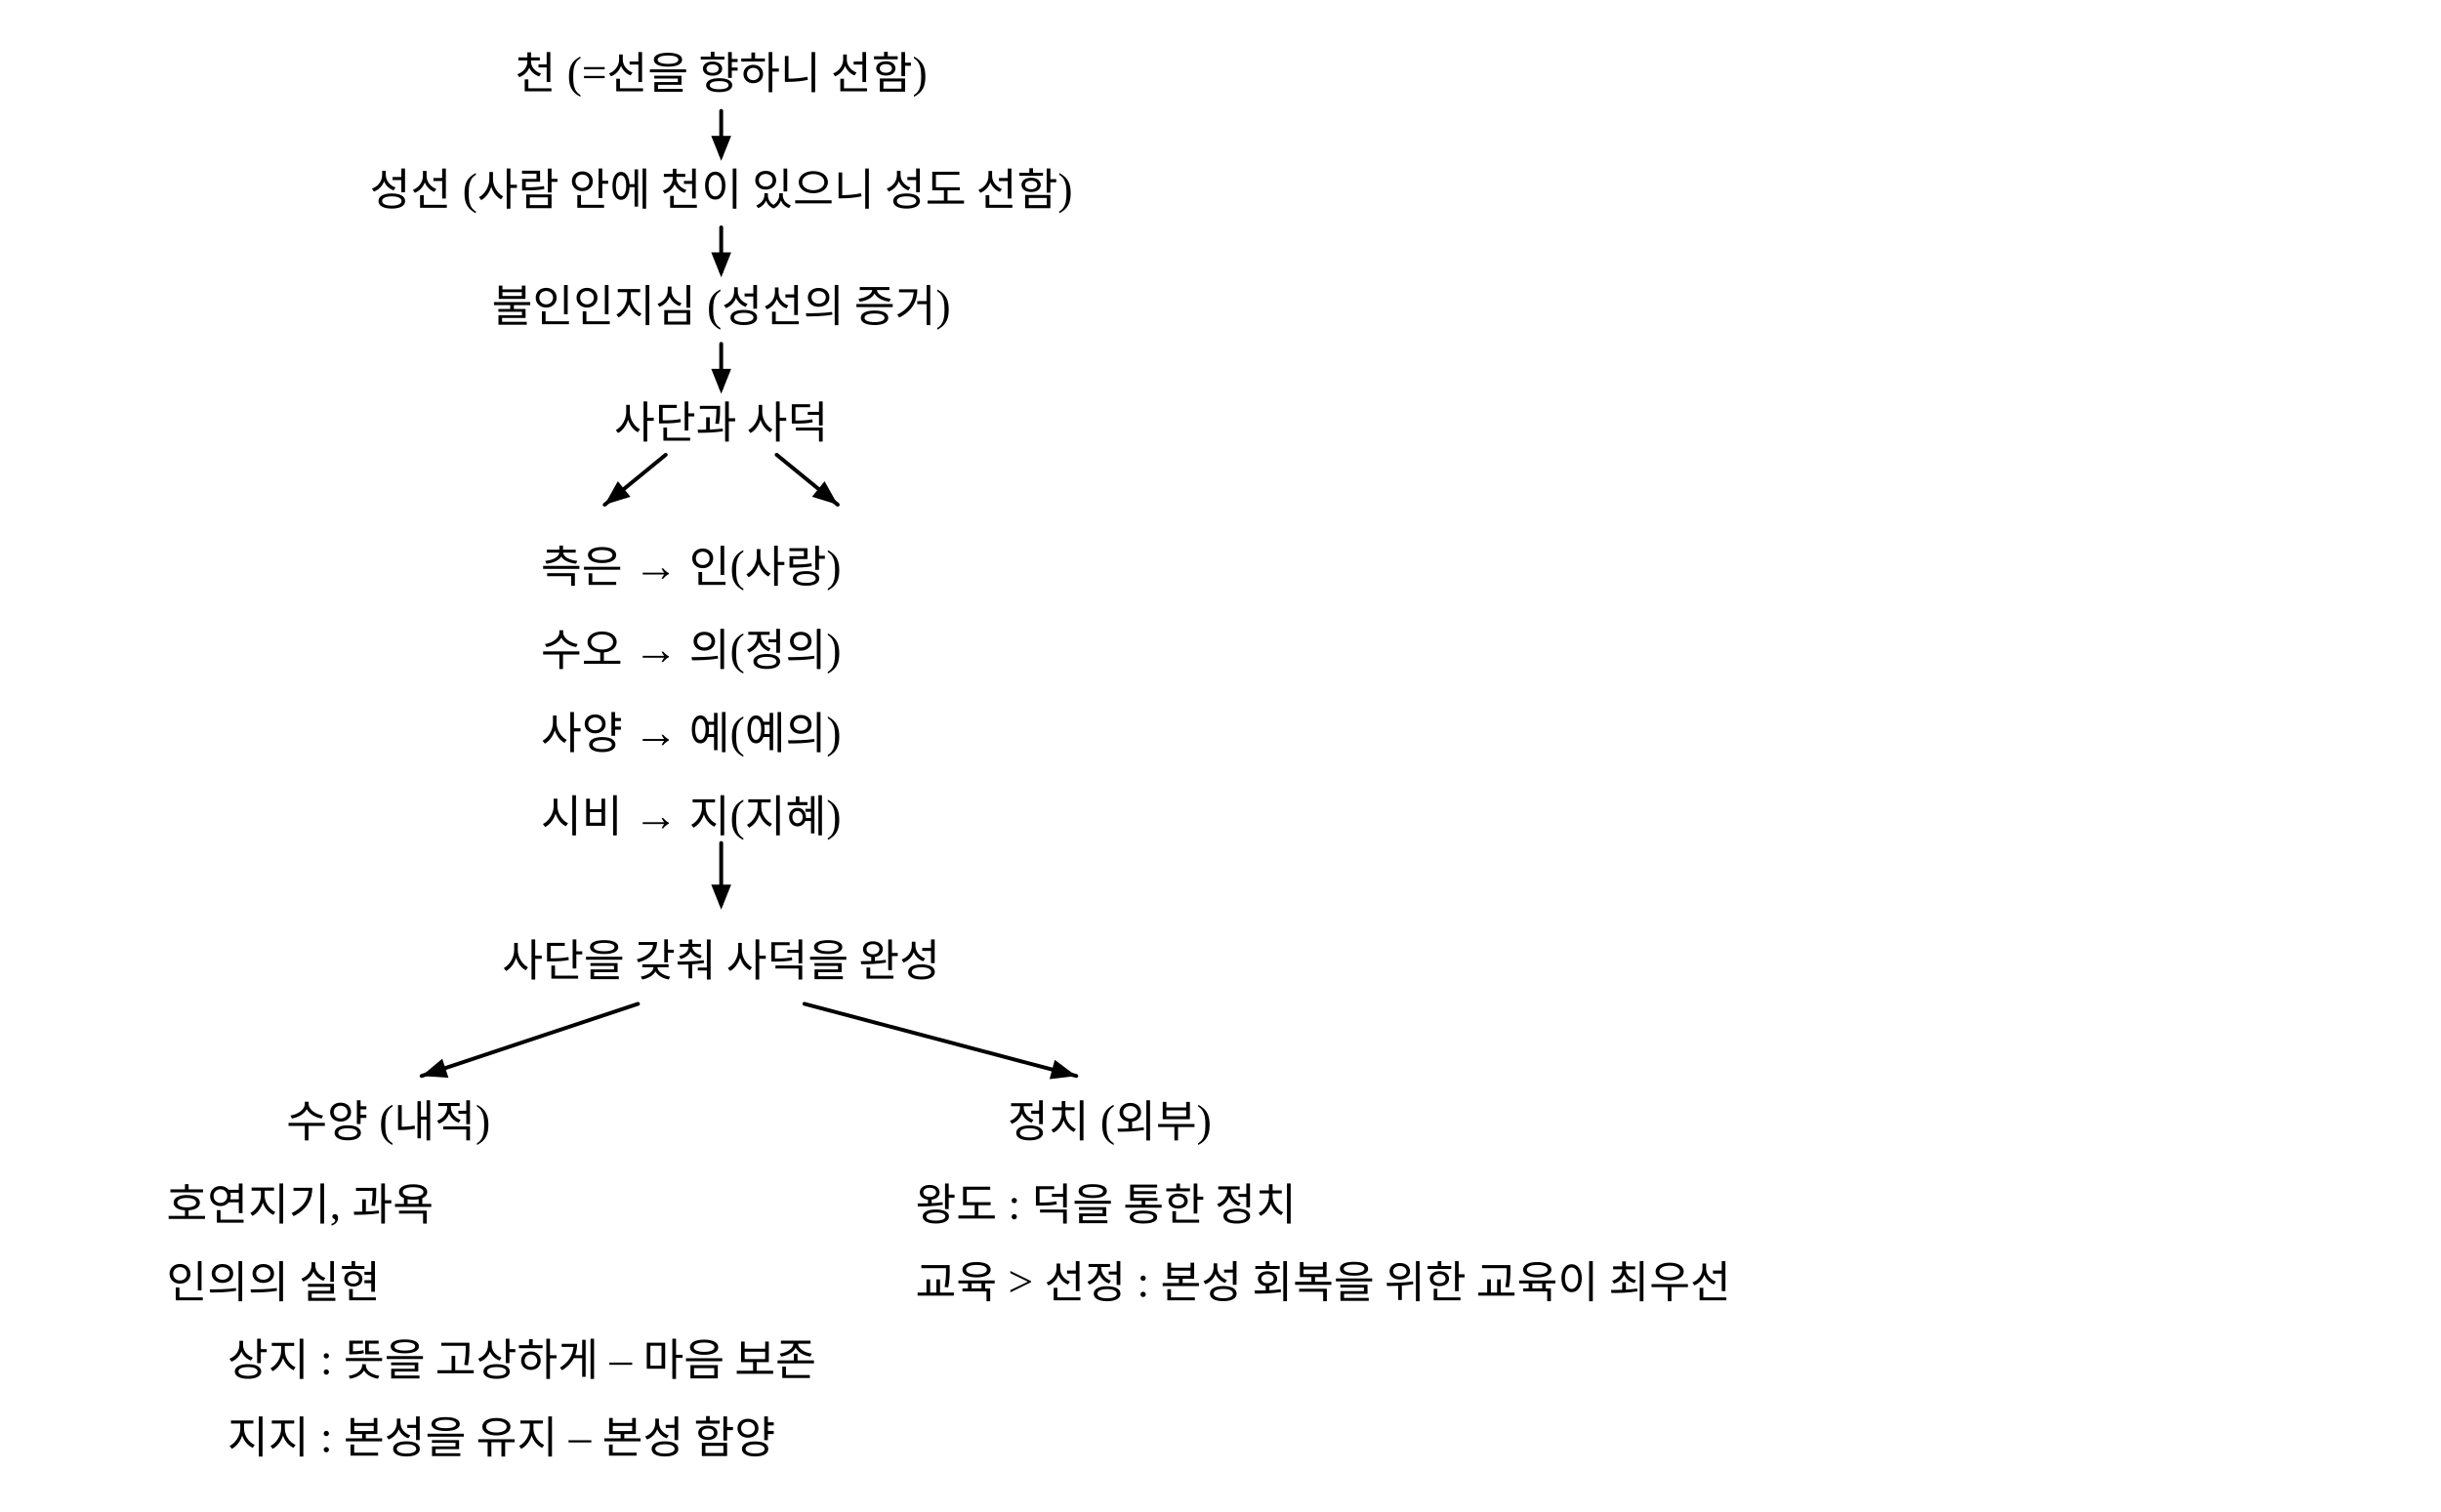
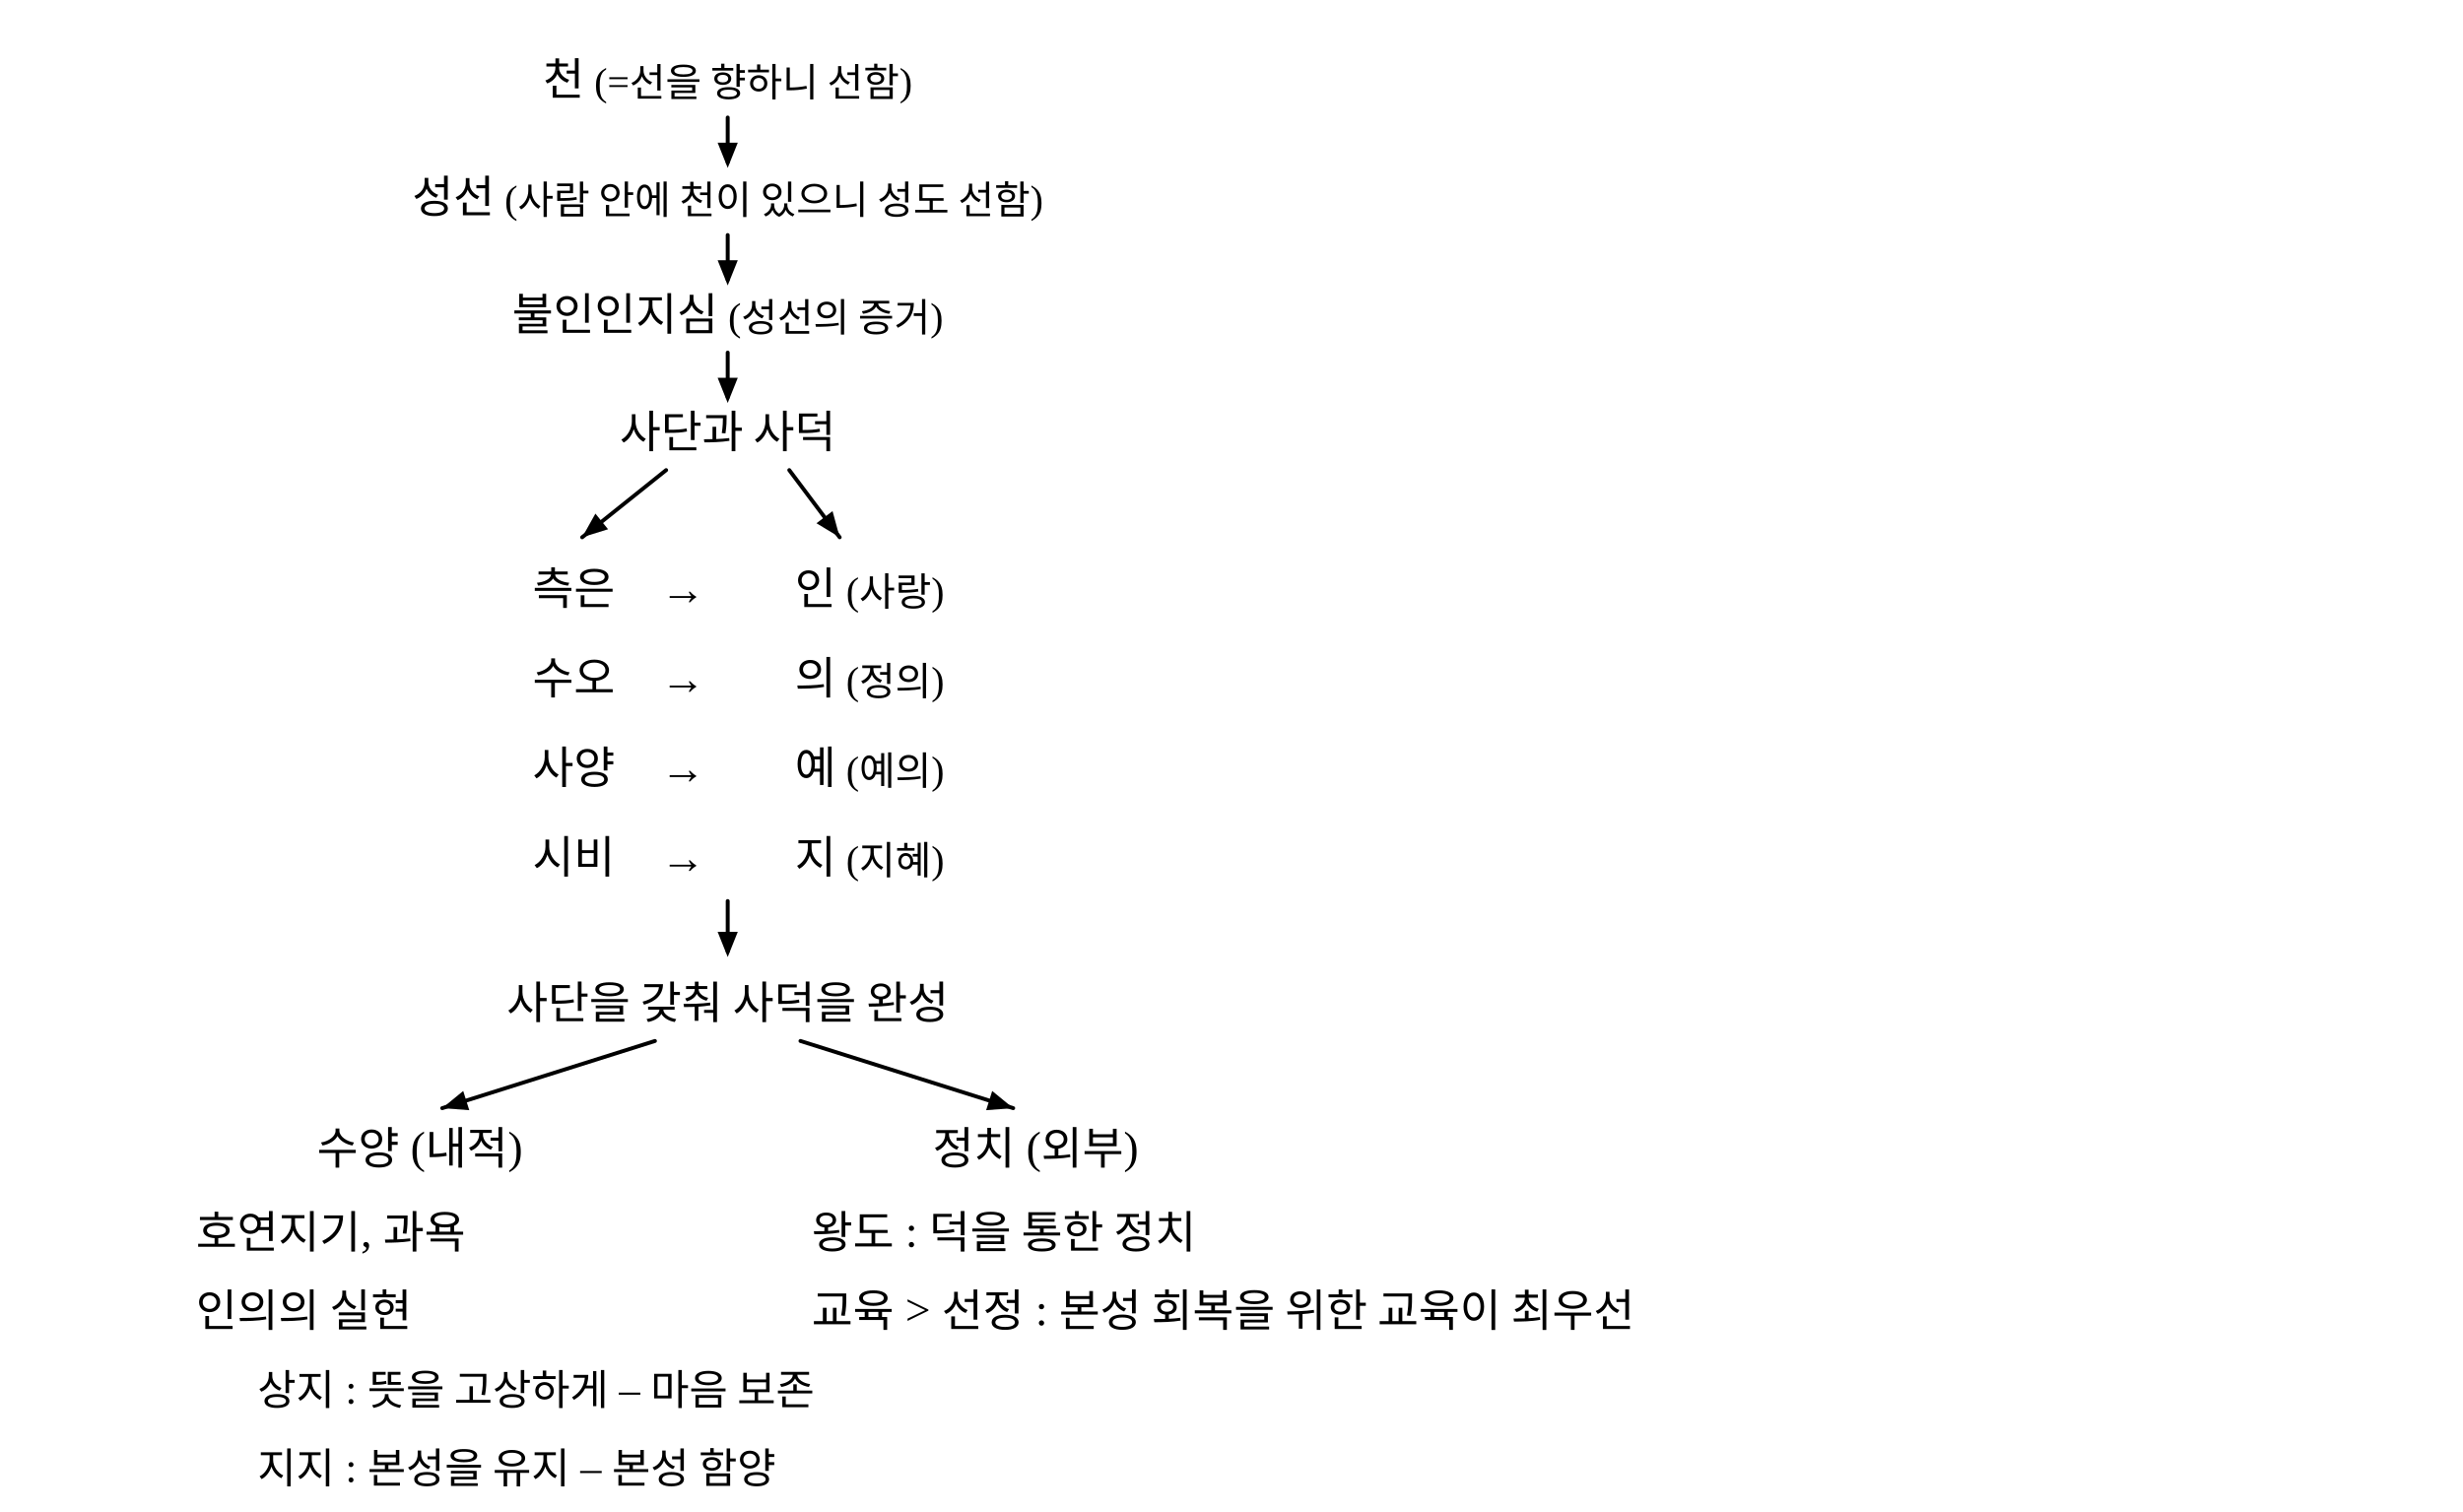
- <svg xmlns="http://www.w3.org/2000/svg" viewBox="0 0 880 545" width="880" height="545">
+ <svg xmlns="http://www.w3.org/2000/svg" viewBox="0 0 880 540" width="880" height="540">
  <g stroke="currentColor" stroke-width="1.4" fill="none" stroke-linecap="round">
-     <line x1="260" y1="40" x2="260" y2="56" />
-     <line x1="260" y1="82" x2="260" y2="98" />
-     <line x1="260" y1="124" x2="260" y2="140" />
-     <line x1="240" y1="164" x2="218" y2="182" />
-     <line x1="280" y1="164" x2="302" y2="182" />
-     <line x1="260" y1="304" x2="260" y2="326" />
-     <line x1="230" y1="362" x2="152" y2="388" />
-     <line x1="290" y1="362" x2="388" y2="388" />
+     <line x1="260" y1="42" x2="260" y2="58" />
+     <line x1="260" y1="84" x2="260" y2="100" />
+     <line x1="260" y1="126" x2="260" y2="142" />
+     <line x1="238" y1="168" x2="208" y2="192" />
+     <line x1="282" y1="168" x2="300" y2="192" />
+     <line x1="260" y1="322" x2="260" y2="340" />
+     <line x1="234" y1="372" x2="158" y2="396" />
+     <line x1="286" y1="372" x2="362" y2="396" />
  </g>
  <g fill="currentColor">
-     <path d="M0,0 L-9,-3.6 L-9,3.6 Z" transform="translate(260,58) rotate(90)" />
-     <path d="M0,0 L-9,-3.6 L-9,3.6 Z" transform="translate(260,100) rotate(90)" />
-     <path d="M0,0 L-9,-3.6 L-9,3.6 Z" transform="translate(260,142) rotate(90)" />
-     <path d="M0,0 L-9,-3.6 L-9,3.6 Z" transform="translate(218,182) rotate(141)" />
-     <path d="M0,0 L-9,-3.6 L-9,3.6 Z" transform="translate(302,182) rotate(39)" />
-     <path d="M0,0 L-9,-3.6 L-9,3.6 Z" transform="translate(260,328) rotate(90)" />
-     <path d="M0,0 L-9,-3.6 L-9,3.6 Z" transform="translate(152,388) rotate(162)" />
-     <path d="M0,0 L-9,-3.6 L-9,3.6 Z" transform="translate(388,388) rotate(15)" />
+     <path d="M0,0 L-9,-3.6 L-9,3.6 Z" transform="translate(260,60) rotate(90)" />
+     <path d="M0,0 L-9,-3.6 L-9,3.6 Z" transform="translate(260,102) rotate(90)" />
+     <path d="M0,0 L-9,-3.6 L-9,3.6 Z" transform="translate(260,144) rotate(90)" />
+     <path d="M0,0 L-9,-3.6 L-9,3.6 Z" transform="translate(208,192) rotate(141)" />
+     <path d="M0,0 L-9,-3.6 L-9,3.6 Z" transform="translate(300,192) rotate(53)" />
+     <path d="M0,0 L-9,-3.6 L-9,3.6 Z" transform="translate(260,342) rotate(90)" />
+     <path d="M0,0 L-9,-3.6 L-9,3.6 Z" transform="translate(158,396) rotate(162.5)" />
+     <path d="M0,0 L-9,-3.6 L-9,3.6 Z" transform="translate(362,396) rotate(17.5)" />
  </g>
  <g fill="currentColor" font-size="16">
    <g text-anchor="middle">
-       <text x="260" y="32">천 (=선을 향하니 선함)</text>
-       <text x="260" y="74">성선 (사람 안에 천이 있으니 성도 선함)</text>
-       <text x="260" y="116">불인인지심 (성선의 증거)</text>
-       <text x="260" y="158">사단과 사덕</text>
-       <text x="260" y="352">사단을 갖춰 사덕을 완성</text>
-       <text x="140" y="410" font-weight="500">수양 (내적)</text>
-       <text x="400" y="410" font-weight="500">정치 (외부)</text>
+       <text x="260" y="34">천 <tspan font-size="14">(=선을 향하니 선함)</tspan>
+       </text>
+       <text x="260" y="76">성선 <tspan font-size="14">(사람 안에 천이 있으니 성도 선함)</tspan>
+       </text>
+       <text x="260" y="118">불인인지심 <tspan font-size="14">(성선의 증거)</tspan>
+       </text>
+       <text x="260" y="160">사단과 사덕</text>
+       <text x="205" y="216">측은</text>
+       <text x="205" y="248">수오</text>
+       <text x="205" y="280">사양</text>
+       <text x="205" y="312">시비</text>
+       <text x="244" y="216">→</text>
+       <text x="244" y="248">→</text>
+       <text x="244" y="280">→</text>
+       <text x="244" y="312">→</text>
+       <text x="260" y="364">사단을 갖춰 사덕을 완성</text>
+       <text x="150" y="416" font-weight="500">수양 (내적)</text>
+       <text x="370" y="416" font-weight="500">정치 (외부)</text>
    </g>
-     <text x="195" y="210">측은 → 인(사랑)</text>
-     <text x="195" y="240">수오 → 의(정의)</text>
-     <text x="195" y="270">사양 → 예(예의)</text>
-     <text x="195" y="300">시비 → 지(지혜)</text>
-     <text x="60" y="440">호연지기, 과욕</text>
-     <text x="60" y="468">인의의 실현</text>
-     <text x="82" y="496">상지 : 뜻을 고상하게 – 마음 보존</text>
-     <text x="82" y="524">지지 : 본성을 유지 – 본성 함양</text>
-     <text x="330" y="440">왕도 : 덕을 통한 정치</text>
-     <text x="330" y="468">교육 &gt; 선정 : 본성 회복을 위한 교육이 최우선</text>
+     <text x="284" y="216">인 <tspan font-size="14">(사랑)</tspan>
+     </text>
+     <text x="284" y="248">의 <tspan font-size="14">(정의)</tspan>
+     </text>
+     <text x="284" y="280">예 <tspan font-size="14">(예의)</tspan>
+     </text>
+     <text x="284" y="312">지 <tspan font-size="14">(지혜)</tspan>
+     </text>
+     <text x="70" y="446">호연지기, 과욕</text>
+     <text x="70" y="474">인의의 실현</text>
+     <text x="92" y="502" font-size="15">상지 : 뜻을 고상하게 – 마음 보존</text>
+     <text x="92" y="530" font-size="15">지지 : 본성을 유지 – 본성 함양</text>
+     <text x="290" y="446">왕도 : 덕을 통한 정치</text>
+     <text x="290" y="474">교육 &gt; 선정 : 본성 회복을 위한 교육이 최우선</text>
  </g>
</svg>
